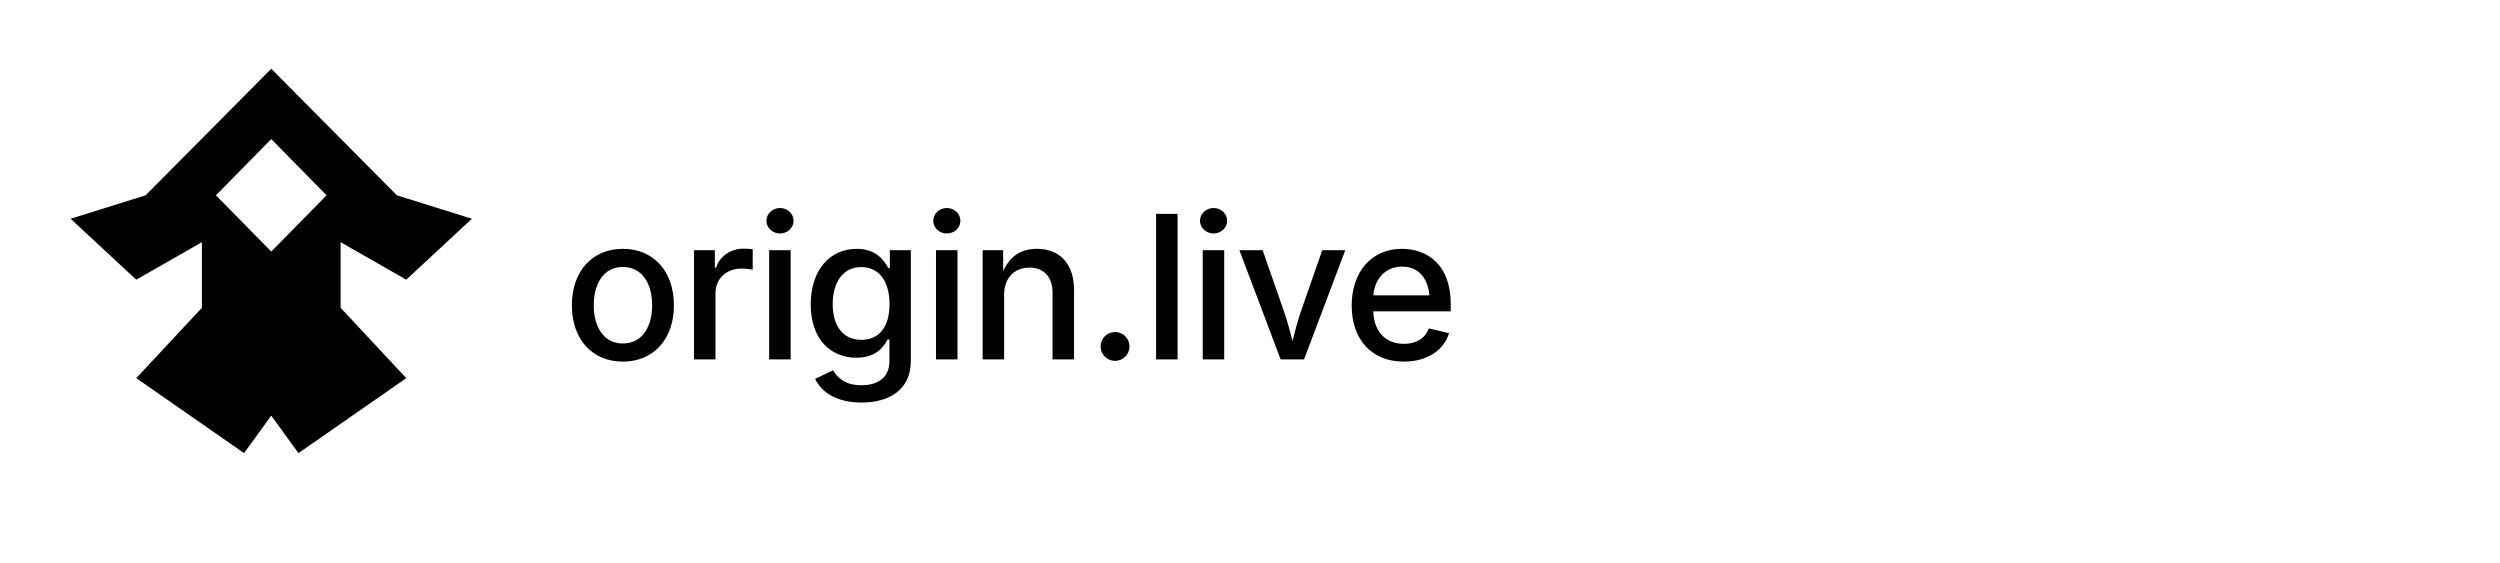
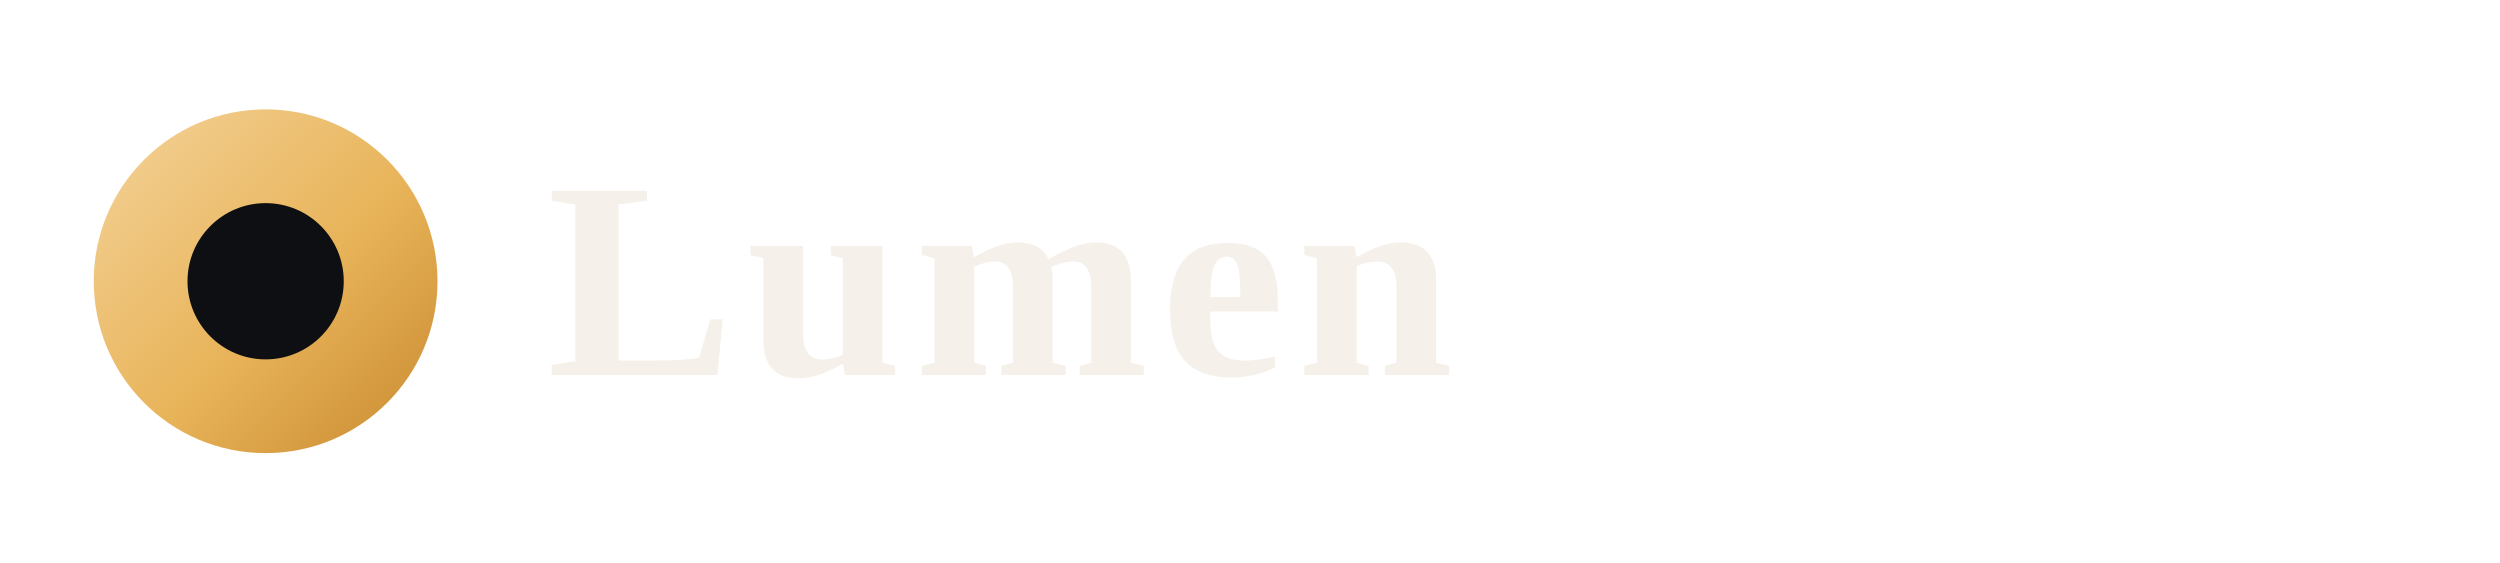
- <svg xmlns="http://www.w3.org/2000/svg" viewBox="0 0 800 180" role="img" aria-label="origin.live">
-   <g transform="translate(10,10) scale(0.3)">
-     <path fill="#000000" fill-rule="evenodd" d="M256 40 L390 175 L470 200 L400 265 L330 225 L330 295 L400 370 L285 450 L256 410 L227 450 L112 370 L182 295 L182 225 L112 265 L42 200 L122 175 Z M256 115 L315 175 L256 235 L197 175 Z" />
-   </g>
-   <text x="180" y="115" font-family="Inter, system-ui, -apple-system, BlinkMacSystemFont, 'Segoe UI', sans-serif" font-size="64" font-weight="500" fill="#000000" letter-spacing="-1.2">origin.live</text>
+ <svg xmlns="http://www.w3.org/2000/svg" viewBox="0 0 320 72" role="img" aria-label="Lumen">
+   <defs>
+     <linearGradient id="lumenGlow" x1="0%" y1="0%" x2="100%" y2="100%">
+       <stop offset="0%" stop-color="#F4D39A" />
+       <stop offset="55%" stop-color="#E8B45A" />
+       <stop offset="100%" stop-color="#C9892E" />
+     </linearGradient>
+   </defs>
+   <circle cx="34" cy="36" r="22" fill="url(#lumenGlow)" />
+   <circle cx="34" cy="36" r="10" fill="#0E0F12" />
+   <text x="70" y="48" fill="#F5F1EA" font-family="Georgia, 'Times New Roman', serif" font-size="36" font-weight="700" letter-spacing="1.5">Lumen</text>
</svg>
